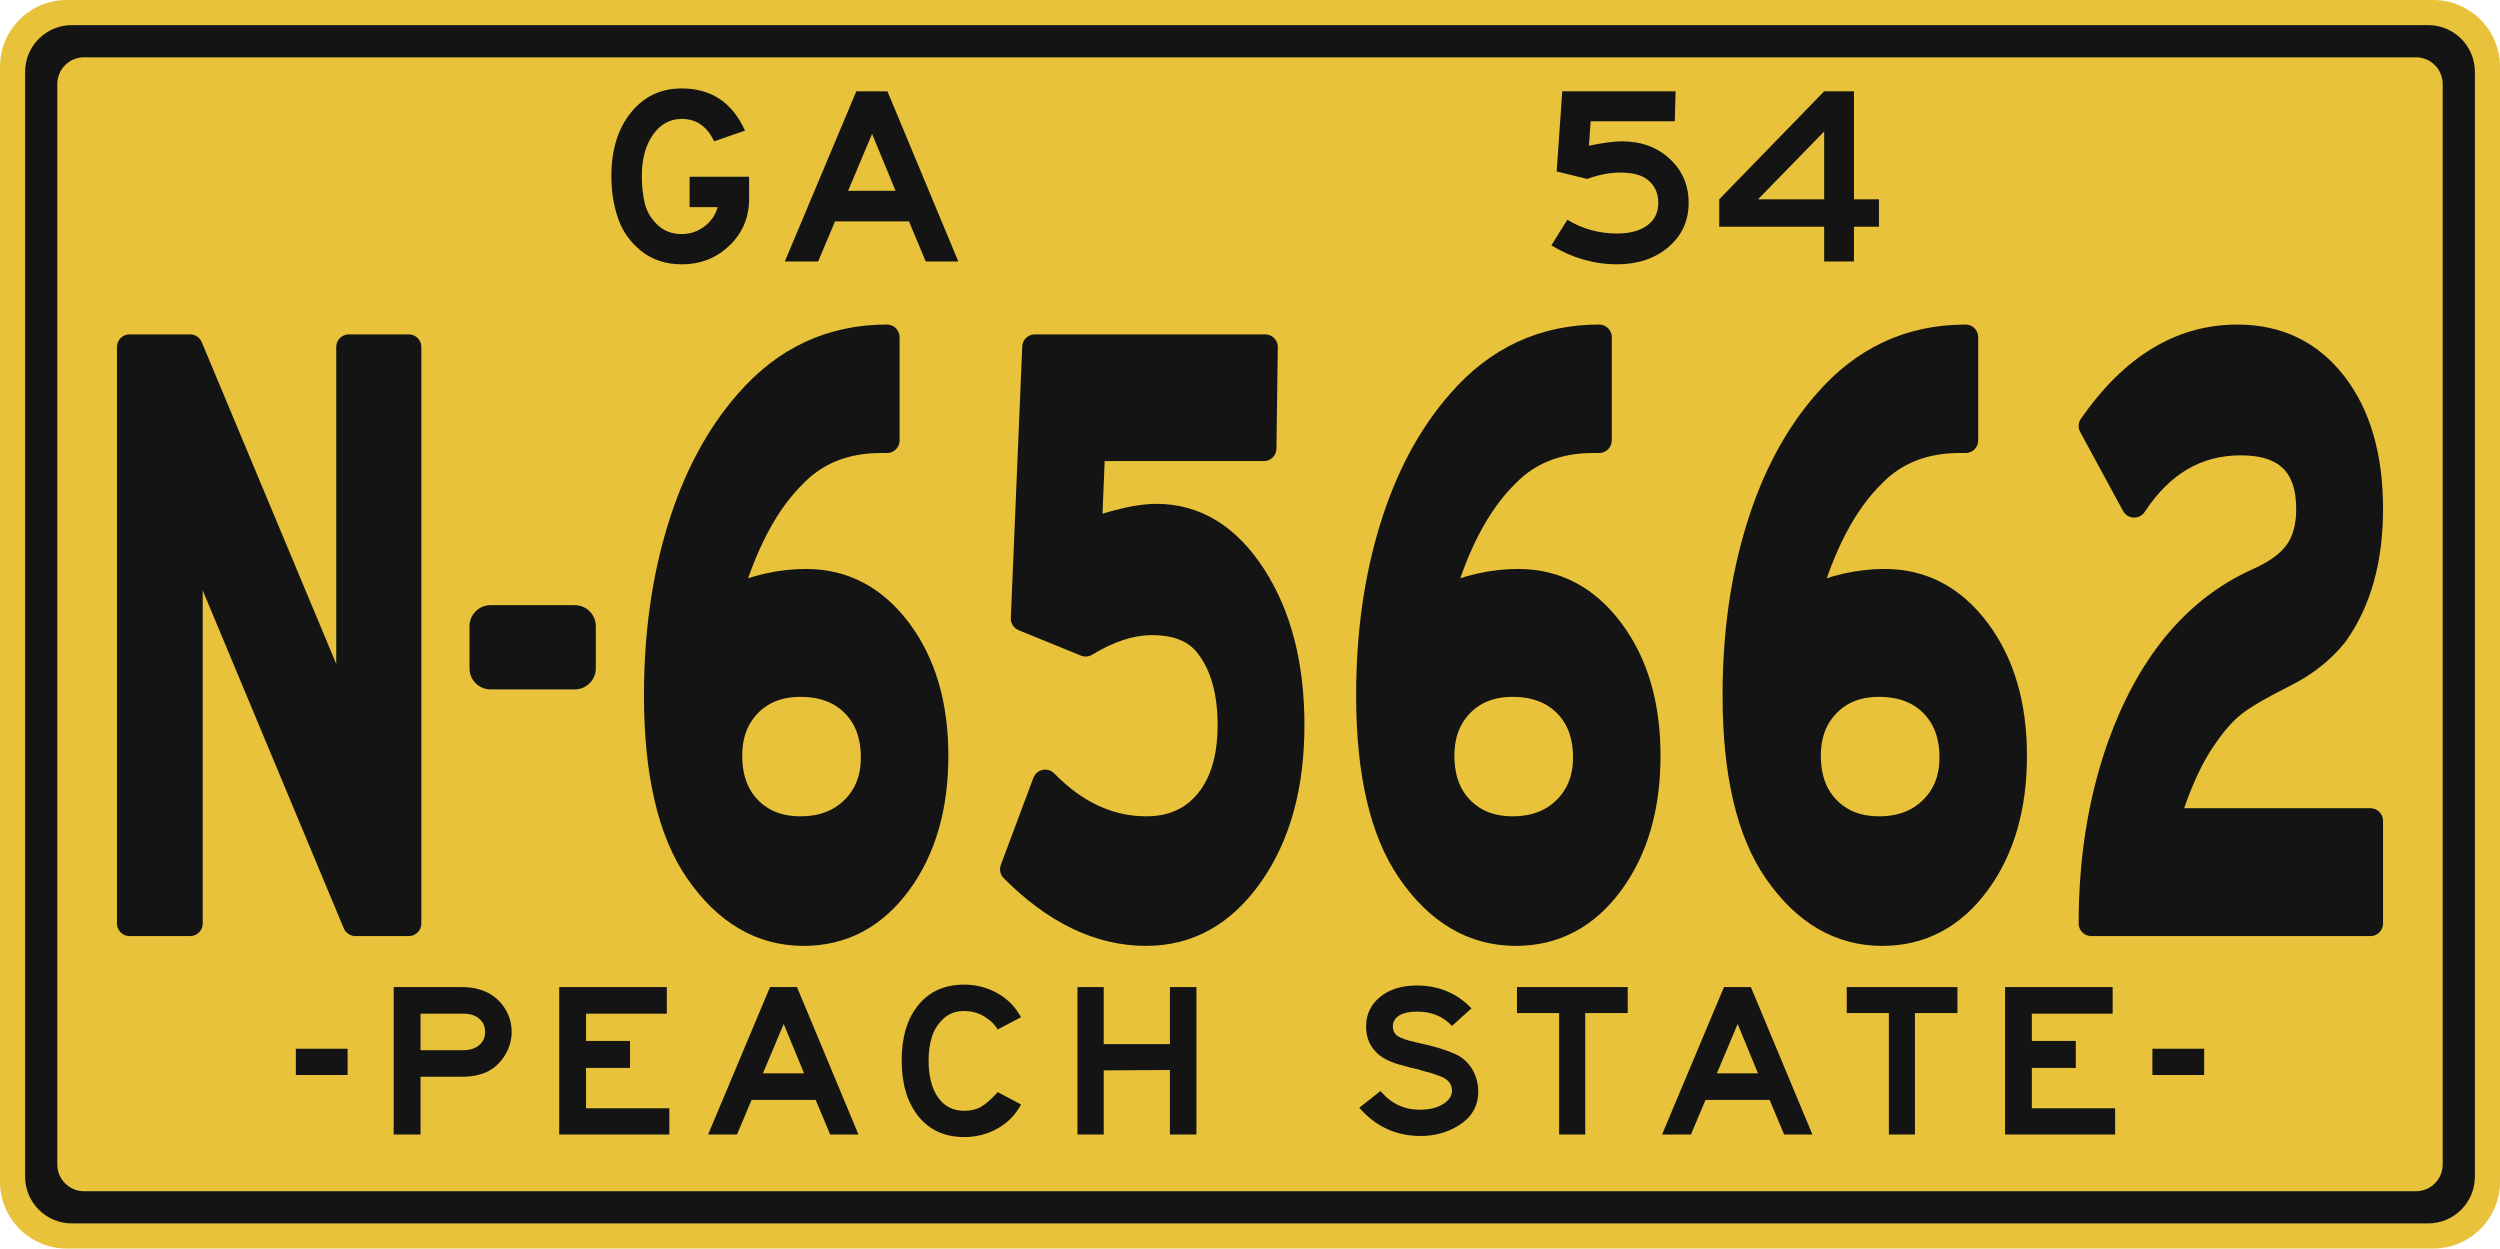
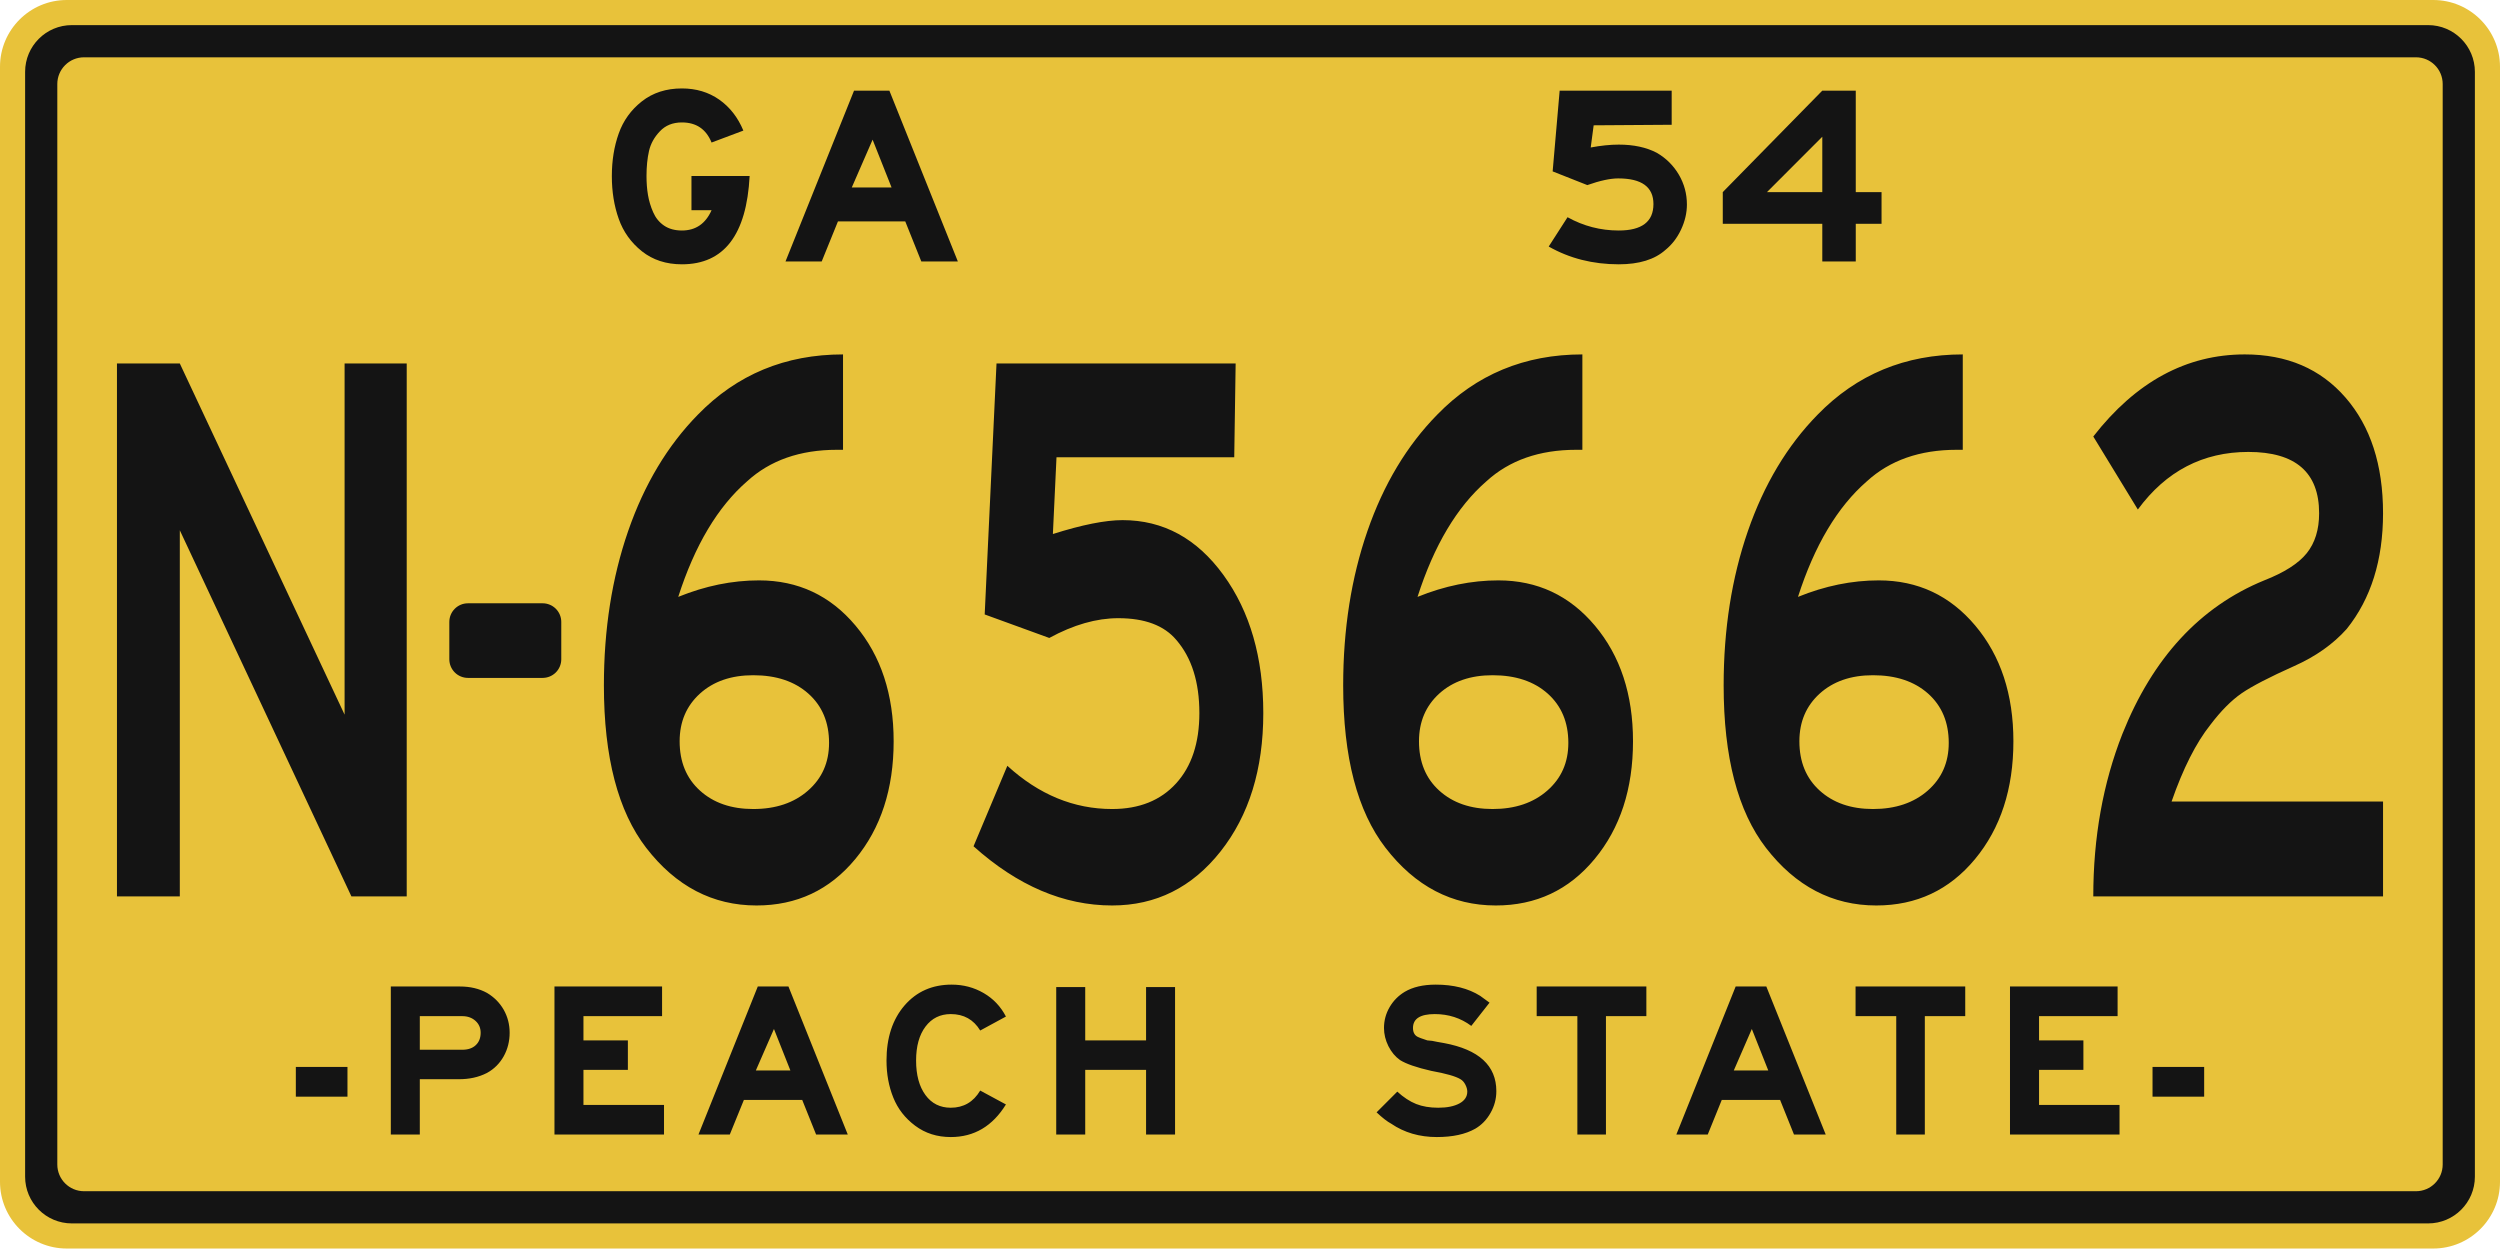
<svg xmlns="http://www.w3.org/2000/svg" width="37.428mm" height="18.692mm" viewBox="-0.858 -0.858 37.428 18.692">
  <path id="face" d="M0.142,-0.858H35.570A1.000,1.000 0 0 1 36.570,0.142V16.834A1.000,1.000 0 0 1 35.570,17.834H0.142A1.000,1.000 0 0 1 -0.858,16.834V0.142A1.000,1.000 0 0 1 0.142,-0.858Z" fill="#E8C23A" />
  <path id="rim" d="M0.218,-0.482H35.494A0.700,0.700 0 0 1 36.194,0.218V16.758A0.700,0.700 0 0 1 35.494,17.458H0.218A0.700,0.700 0 0 1 -0.482,16.758V0.218A0.700,0.700 0 0 1 0.218,-0.482ZM0.400,0.000H35.312A0.400,0.400 0 0 1 35.712,0.400V16.576A0.400,0.400 0 0 1 35.312,16.976H0.400A0.400,0.400 0 0 1 0.000,16.576V0.400A0.400,0.400 0 0 1 0.400,0.000Z" fill="#141414" fill-rule="evenodd" />
-   <path class="relief" d="M9.466 1.788H10.357V2.119Q10.357 2.534 10.065 2.816Q9.772 3.099 9.349 3.099Q8.993 3.099 8.746 2.903Q8.499 2.707 8.397 2.417Q8.295 2.126 8.295 1.777Q8.295 1.192 8.586 0.829Q8.878 0.466 9.349 0.466Q10.009 0.466 10.296 1.097L9.833 1.258Q9.675 0.922 9.349 0.922Q9.084 0.922 8.917 1.16Q8.751 1.398 8.751 1.777Q8.751 2.009 8.796 2.19Q8.842 2.371 8.985 2.508Q9.128 2.646 9.349 2.646Q9.537 2.646 9.688 2.532Q9.838 2.419 9.886 2.243H9.466ZM13.489 3.056H13.001L12.751 2.457H11.643L11.391 3.056H10.892L11.962 0.509H12.428ZM12.55 1.999 12.198 1.146 11.839 1.999Z" fill="#141414" fill-rule="evenodd" />
-   <path class="relief" d="M24.423 2.18Q24.423 2.582 24.12 2.841Q23.817 3.099 23.351 3.099Q22.836 3.099 22.368 2.816L22.607 2.432Q22.943 2.638 23.351 2.638Q23.638 2.638 23.804 2.516Q23.969 2.394 23.969 2.18Q23.969 1.958 23.806 1.831Q23.677 1.726 23.394 1.726Q23.162 1.726 22.905 1.821L22.447 1.709L22.531 0.509H24.227L24.216 0.957H22.956L22.93 1.324Q23.241 1.258 23.424 1.258Q23.857 1.258 24.14 1.52Q24.423 1.782 24.423 2.18ZM27.272 2.536H26.898V3.056H26.452V2.536H24.881V2.126L26.452 0.509H26.898V2.126H27.272ZM26.452 2.126V1.11L25.462 2.126Z" fill="#141414" fill-rule="evenodd" />
-   <path class="relief" d="M5.261 12.967H4.463L1.988 7.038V12.967H1.082V4.337H1.988L4.365 10.024V4.337H5.261ZM13.151 10.456Q13.151 11.612 12.597 12.363Q12.043 13.114 11.173 13.114Q10.225 13.114 9.583 12.182Q8.972 11.293 8.972 9.55Q8.972 8.186 9.322 7.051Q9.671 5.916 10.329 5.165Q11.173 4.19 12.421 4.19V5.735H12.333Q11.535 5.735 11.038 6.244Q10.401 6.866 10.044 8.117Q10.629 7.849 11.209 7.849Q12.053 7.849 12.602 8.583Q13.151 9.317 13.151 10.456ZM12.219 10.482Q12.219 9.981 11.921 9.683Q11.624 9.386 11.126 9.386Q10.65 9.386 10.357 9.683Q10.065 9.981 10.065 10.456Q10.065 10.956 10.357 11.254Q10.65 11.552 11.126 11.552Q11.613 11.552 11.916 11.254Q12.219 10.956 12.219 10.482ZM18.482 9.998Q18.482 11.362 17.866 12.238Q17.25 13.114 16.302 13.114Q15.256 13.114 14.303 12.156L14.79 10.853Q15.473 11.552 16.302 11.552Q16.887 11.552 17.224 11.138Q17.56 10.723 17.56 9.998Q17.56 9.248 17.229 8.816Q16.965 8.462 16.39 8.462Q15.919 8.462 15.396 8.782L14.464 8.402L14.635 4.337H18.083L18.063 5.856H15.499L15.448 7.099Q16.079 6.874 16.452 6.874Q17.332 6.874 17.907 7.763Q18.482 8.652 18.482 9.998ZM23.813 10.456Q23.813 11.612 23.259 12.363Q22.705 13.114 21.835 13.114Q20.887 13.114 20.245 12.182Q19.634 11.293 19.634 9.55Q19.634 8.186 19.984 7.051Q20.333 5.916 20.991 5.165Q21.835 4.19 23.083 4.19V5.735H22.995Q22.197 5.735 21.7 6.244Q21.063 6.866 20.706 8.117Q21.291 7.849 21.871 7.849Q22.715 7.849 23.264 8.583Q23.813 9.317 23.813 10.456ZM22.881 10.482Q22.881 9.981 22.583 9.683Q22.285 9.386 21.788 9.386Q21.312 9.386 21.019 9.683Q20.727 9.981 20.727 10.456Q20.727 10.956 21.019 11.254Q21.312 11.552 21.788 11.552Q22.275 11.552 22.578 11.254Q22.881 10.956 22.881 10.482ZM29.299 10.456Q29.299 11.612 28.745 12.363Q28.191 13.114 27.321 13.114Q26.373 13.114 25.731 12.182Q25.12 11.293 25.12 9.55Q25.12 8.186 25.47 7.051Q25.819 5.916 26.477 5.165Q27.321 4.19 28.569 4.19V5.735H28.481Q27.684 5.735 27.186 6.244Q26.55 6.866 26.192 8.117Q26.777 7.849 27.357 7.849Q28.201 7.849 28.75 8.583Q29.299 9.317 29.299 10.456ZM28.367 10.482Q28.367 9.981 28.069 9.683Q27.772 9.386 27.274 9.386Q26.798 9.386 26.506 9.683Q26.213 9.981 26.213 10.456Q26.213 10.956 26.506 11.254Q26.798 11.552 27.274 11.552Q27.761 11.552 28.064 11.254Q28.367 10.956 28.367 10.482ZM34.63 12.967H30.451Q30.451 11.535 30.871 10.335Q31.528 8.488 32.916 7.849Q33.351 7.66 33.53 7.409Q33.708 7.159 33.708 6.762Q33.708 5.77 32.688 5.77Q31.704 5.77 31.093 6.702L30.451 5.519Q31.373 4.19 32.636 4.19Q33.548 4.19 34.089 4.889Q34.63 5.588 34.63 6.762Q34.63 7.901 34.107 8.635Q33.812 9.006 33.346 9.239Q32.812 9.506 32.59 9.679Q32.367 9.852 32.139 10.188Q31.829 10.628 31.58 11.431H34.63Z" fill="#141414" fill-rule="evenodd" stroke="#141414" stroke-width="0.378" stroke-linejoin="round" />
-   <path class="relief" d="M6.486,8.202H7.747A0.315,0.315 0 0 1 8.062,8.517V9.148A0.315,0.315 0 0 1 7.747,9.463H6.486A0.315,0.315 0 0 1 6.171,9.148V8.517A0.315,0.315 0 0 1 6.486,8.202Z" fill="#141414" fill-rule="evenodd" />
-   <path class="relief" d="M4.346 15.236H3.571V14.843H4.346ZM6.802 14.593Q6.802 14.768 6.709 14.928Q6.616 15.088 6.462 15.174Q6.303 15.26 6.065 15.262H5.438V16.127H5.036V13.92H6.065Q6.288 13.92 6.462 14.013Q6.621 14.103 6.711 14.256Q6.802 14.408 6.802 14.593ZM6.405 14.593Q6.405 14.468 6.316 14.393Q6.228 14.318 6.08 14.318H5.438V14.865H6.08Q6.224 14.865 6.314 14.79Q6.405 14.715 6.405 14.593ZM9.163 16.127H7.514V13.92H9.125V14.318H7.916V14.726H8.574V15.13H7.916V15.734H9.163ZM11.994 16.127H11.57L11.354 15.609H10.394L10.176 16.127H9.743L10.67 13.92H11.074ZM11.18 15.211 10.875 14.472 10.564 15.211ZM14.428 15.677Q14.307 15.907 14.078 16.036Q13.85 16.165 13.576 16.165Q13.141 16.165 12.891 15.854Q12.641 15.542 12.641 15.019Q12.641 14.494 12.891 14.188Q13.141 13.883 13.576 13.883Q13.845 13.883 14.074 14.011Q14.302 14.139 14.428 14.371L14.079 14.554Q14.007 14.443 13.925 14.393Q13.781 14.28 13.576 14.278Q13.386 14.278 13.263 14.396Q13.139 14.514 13.092 14.671Q13.044 14.827 13.044 15.013Q13.044 15.372 13.186 15.572Q13.327 15.772 13.576 15.772Q13.724 15.772 13.828 15.713Q13.932 15.655 14.079 15.492ZM17.054 16.127H16.657V15.161L15.666 15.167V16.127H15.273V13.92H15.666V14.774H16.657V13.92H17.054ZM21.273 15.485Q21.273 15.818 20.964 16.001Q20.721 16.149 20.408 16.149Q19.861 16.149 19.492 15.726L19.81 15.476Q20.044 15.756 20.399 15.756Q20.607 15.756 20.743 15.674Q20.88 15.591 20.88 15.47Q20.88 15.337 20.739 15.269Q20.58 15.205 20.476 15.183L20.373 15.152L20.276 15.13L20.165 15.099Q19.856 15.026 19.731 14.88Q19.594 14.732 19.594 14.51Q19.594 14.238 19.804 14.067Q20.015 13.896 20.351 13.896Q20.843 13.896 21.172 14.238L20.88 14.501Q20.677 14.284 20.351 14.287Q20.185 14.287 20.09 14.345Q19.995 14.404 19.995 14.51Q19.995 14.604 20.067 14.653Q20.139 14.702 20.344 14.748Q20.73 14.827 20.955 14.935Q21.103 15.011 21.188 15.158Q21.273 15.306 21.273 15.485ZM23.511 14.309H22.875V16.127H22.484V14.309H21.853V13.92H23.511ZM26.276 16.127H25.852L25.636 15.609H24.676L24.457 16.127H24.025L24.952 13.92H25.355ZM25.461 15.211 25.157 14.472 24.846 15.211ZM28.447 14.309H27.811V16.127H27.421V14.309H26.79V13.92H28.447ZM30.808 16.127H29.16V13.92H30.771V14.318H29.561V14.726H30.219V15.13H29.561V15.734H30.808ZM32.141 15.236H31.366V14.843H32.141Z" fill="#141414" fill-rule="evenodd" />
+   <path class="relief" d="M10.365 1.777Q10.296 3.099 9.351 3.099Q8.998 3.099 8.752 2.904Q8.507 2.708 8.405 2.418Q8.302 2.128 8.302 1.779Q8.302 1.43 8.405 1.141Q8.507 0.852 8.752 0.659Q8.998 0.466 9.351 0.466Q9.67 0.466 9.909 0.633Q10.148 0.801 10.271 1.097L9.795 1.276Q9.673 0.975 9.351 0.975Q9.146 0.975 9.021 1.108Q8.895 1.24 8.858 1.404Q8.821 1.568 8.821 1.777Q8.821 1.931 8.843 2.061Q8.865 2.192 8.92 2.318Q8.975 2.445 9.083 2.519Q9.192 2.593 9.351 2.593Q9.66 2.593 9.795 2.289H9.494V1.777ZM13.482 3.056H12.935L12.695 2.457H11.687L11.444 3.056H10.902L11.928 0.499H12.457ZM12.49 1.949 12.206 1.233 11.894 1.949Z" fill="#141414" fill-rule="evenodd" />
+   <path class="relief" d="M24.397 2.204Q24.397 2.391 24.31 2.578Q24.223 2.764 24.075 2.884Q23.834 3.099 23.377 3.099Q22.796 3.099 22.328 2.833L22.61 2.394Q22.968 2.593 23.377 2.593Q23.896 2.593 23.896 2.197Q23.896 1.813 23.369 1.813Q23.19 1.813 22.906 1.913L22.387 1.708L22.492 0.499H24.169V1.01L23.001 1.018L22.957 1.35Q23.185 1.307 23.377 1.307Q23.712 1.307 23.947 1.43Q24.156 1.552 24.277 1.758Q24.397 1.964 24.397 2.204ZM27.311 2.493H26.925V3.056H26.424V2.493H24.934V2.018L26.424 0.499H26.925V2.018H27.311ZM26.424 2.018V1.189L25.596 2.018Z" fill="#141414" fill-rule="evenodd" />
+   <path class="relief" d="M5.231 12.562H4.403L1.834 7.081V12.562H0.893V4.584H1.834L4.301 9.841V4.584H5.231ZM12.521 10.24Q12.521 11.31 11.946 12.004Q11.371 12.698 10.468 12.698Q9.484 12.698 8.817 11.836Q8.183 11.014 8.183 9.403Q8.183 8.142 8.546 7.093Q8.909 6.044 9.591 5.349Q10.468 4.448 11.763 4.448V5.876H11.672Q10.844 5.876 10.328 6.347Q9.667 6.921 9.296 8.078Q9.903 7.831 10.505 7.831Q11.382 7.831 11.951 8.509Q12.521 9.187 12.521 10.24ZM11.554 10.264Q11.554 9.802 11.244 9.526Q10.935 9.251 10.419 9.251Q9.925 9.251 9.621 9.526Q9.317 9.802 9.317 10.24Q9.317 10.703 9.621 10.978Q9.925 11.254 10.419 11.254Q10.925 11.254 11.239 10.978Q11.554 10.703 11.554 10.264ZM18.055 9.818Q18.055 11.078 17.416 11.888Q16.776 12.698 15.792 12.698Q14.706 12.698 13.717 11.812L14.223 10.607Q14.932 11.254 15.792 11.254Q16.4 11.254 16.749 10.871Q17.098 10.488 17.098 9.818Q17.098 9.123 16.754 8.724Q16.48 8.397 15.884 8.397Q15.394 8.397 14.851 8.693L13.884 8.341L14.061 4.584H17.641L17.62 5.988H14.959L14.905 7.137Q15.561 6.929 15.948 6.929Q16.862 6.929 17.459 7.751Q18.055 8.573 18.055 9.818ZM23.59 10.24Q23.59 11.31 23.014 12.004Q22.439 12.698 21.536 12.698Q20.552 12.698 19.886 11.836Q19.251 11.014 19.251 9.403Q19.251 8.142 19.614 7.093Q19.977 6.044 20.66 5.349Q21.536 4.448 22.832 4.448V5.876H22.74Q21.912 5.876 21.396 6.347Q20.735 6.921 20.364 8.078Q20.972 7.831 21.574 7.831Q22.45 7.831 23.02 8.509Q23.59 9.187 23.59 10.24ZM22.622 10.264Q22.622 9.802 22.313 9.526Q22.004 9.251 21.488 9.251Q20.993 9.251 20.689 9.526Q20.386 9.802 20.386 10.24Q20.386 10.703 20.689 10.978Q20.993 11.254 21.488 11.254Q21.993 11.254 22.307 10.978Q22.622 10.703 22.622 10.264ZM29.285 10.24Q29.285 11.31 28.71 12.004Q28.135 12.698 27.232 12.698Q26.248 12.698 25.581 11.836Q24.947 11.014 24.947 9.403Q24.947 8.142 25.31 7.093Q25.673 6.044 26.355 5.349Q27.232 4.448 28.527 4.448V5.876H28.436Q27.608 5.876 27.092 6.347Q26.431 6.921 26.06 8.078Q26.667 7.831 27.269 7.831Q28.145 7.831 28.715 8.509Q29.285 9.187 29.285 10.24ZM28.317 10.264Q28.317 9.802 28.008 9.526Q27.699 9.251 27.183 9.251Q26.689 9.251 26.385 9.526Q26.081 9.802 26.081 10.24Q26.081 10.703 26.385 10.978Q26.689 11.254 27.183 11.254Q27.688 11.254 28.003 10.978Q28.317 10.703 28.317 10.264ZM34.819 12.562H30.481Q30.481 11.238 30.917 10.129Q31.599 8.421 33.04 7.831Q33.491 7.655 33.677 7.424Q33.862 7.193 33.862 6.826Q33.862 5.908 32.803 5.908Q31.782 5.908 31.148 6.77L30.481 5.677Q31.438 4.448 32.75 4.448Q33.696 4.448 34.257 5.094Q34.819 5.74 34.819 6.826Q34.819 7.879 34.276 8.557Q33.97 8.9 33.486 9.115Q32.932 9.363 32.701 9.522Q32.47 9.682 32.234 9.993Q31.911 10.4 31.653 11.142H34.819Z" fill="#141414" fill-rule="evenodd" />
+   <path class="relief" d="M6.148,8.174H7.265A0.279,0.279 0 0 1 7.545,8.453V9.012A0.279,0.279 0 0 1 7.265,9.291H6.148A0.279,0.279 0 0 1 5.869,9.012V8.453A0.279,0.279 0 0 1 6.148,8.174Z" fill="#141414" fill-rule="evenodd" />
+   <path class="relief" d="M4.344 15.56H3.571V15.115H4.344ZM6.772 14.603Q6.772 14.796 6.683 14.956Q6.593 15.117 6.433 15.205Q6.247 15.301 6.006 15.299H5.427V16.127H4.993V13.911H6.028Q6.258 13.911 6.433 14.007Q6.593 14.102 6.683 14.259Q6.772 14.417 6.772 14.603ZM6.338 14.603Q6.338 14.496 6.261 14.426Q6.183 14.355 6.063 14.355H5.427V14.858H6.063Q6.192 14.858 6.265 14.789Q6.338 14.72 6.338 14.603ZM9.083 16.127H7.443V13.911H9.054V14.355H7.877V14.718H8.542V15.159H7.877V15.684H9.083ZM11.834 16.127H11.36L11.152 15.609H10.279L10.068 16.127H9.599L10.487 13.911H10.946ZM10.975 15.168 10.729 14.547 10.458 15.168ZM14.202 15.677Q13.901 16.165 13.376 16.165Q13.07 16.165 12.844 15.996Q12.618 15.828 12.516 15.575Q12.414 15.323 12.414 15.019Q12.414 14.51 12.683 14.196Q12.953 13.883 13.389 13.883Q13.651 13.883 13.868 14.009Q14.085 14.135 14.202 14.361L13.817 14.57Q13.668 14.324 13.376 14.324Q13.139 14.324 12.998 14.511Q12.857 14.698 12.857 15.019Q12.857 15.345 12.997 15.536Q13.136 15.726 13.376 15.726Q13.664 15.726 13.817 15.469ZM16.734 16.127H16.3V15.159H15.389V16.127H14.955V13.92H15.389V14.718H16.3V13.92H16.734ZM21.544 15.478Q21.544 15.651 21.457 15.804Q21.371 15.957 21.227 16.041Q21.007 16.165 20.653 16.165Q20.263 16.165 19.97 15.965Q19.88 15.917 19.751 15.795L20.061 15.485Q20.201 15.613 20.343 15.67Q20.484 15.726 20.675 15.726Q20.872 15.726 20.991 15.662Q21.109 15.598 21.109 15.485Q21.109 15.436 21.08 15.38Q21.052 15.325 21.007 15.299Q20.901 15.234 20.569 15.174Q20.241 15.099 20.103 15.013Q19.995 14.937 19.928 14.804Q19.862 14.671 19.862 14.532Q19.862 14.366 19.945 14.222Q20.028 14.078 20.172 13.991Q20.354 13.883 20.637 13.883Q21.034 13.883 21.302 14.051Q21.362 14.093 21.442 14.153L21.169 14.501Q20.932 14.324 20.622 14.324Q20.296 14.324 20.296 14.532Q20.296 14.638 20.38 14.671Q20.385 14.676 20.511 14.718L20.584 14.725L20.659 14.74L20.761 14.758Q21.544 14.904 21.544 15.478ZM23.79 14.355H23.185V16.127H22.757V14.355H22.148V13.911H23.79ZM26.475 16.127H26L25.792 15.609H24.919L24.709 16.127H24.239L25.127 13.911H25.586ZM25.615 15.168 25.369 14.547 25.099 15.168ZM28.564 14.355H27.959V16.127H27.531V14.355H26.922V13.911H28.564ZM30.874 16.127H29.234V13.911H30.845V14.355H29.669V14.718H30.333V15.159H29.669V15.684H30.874ZM32.141 15.56H31.368V15.115H32.141Z" fill="#141414" fill-rule="evenodd" />
</svg>
